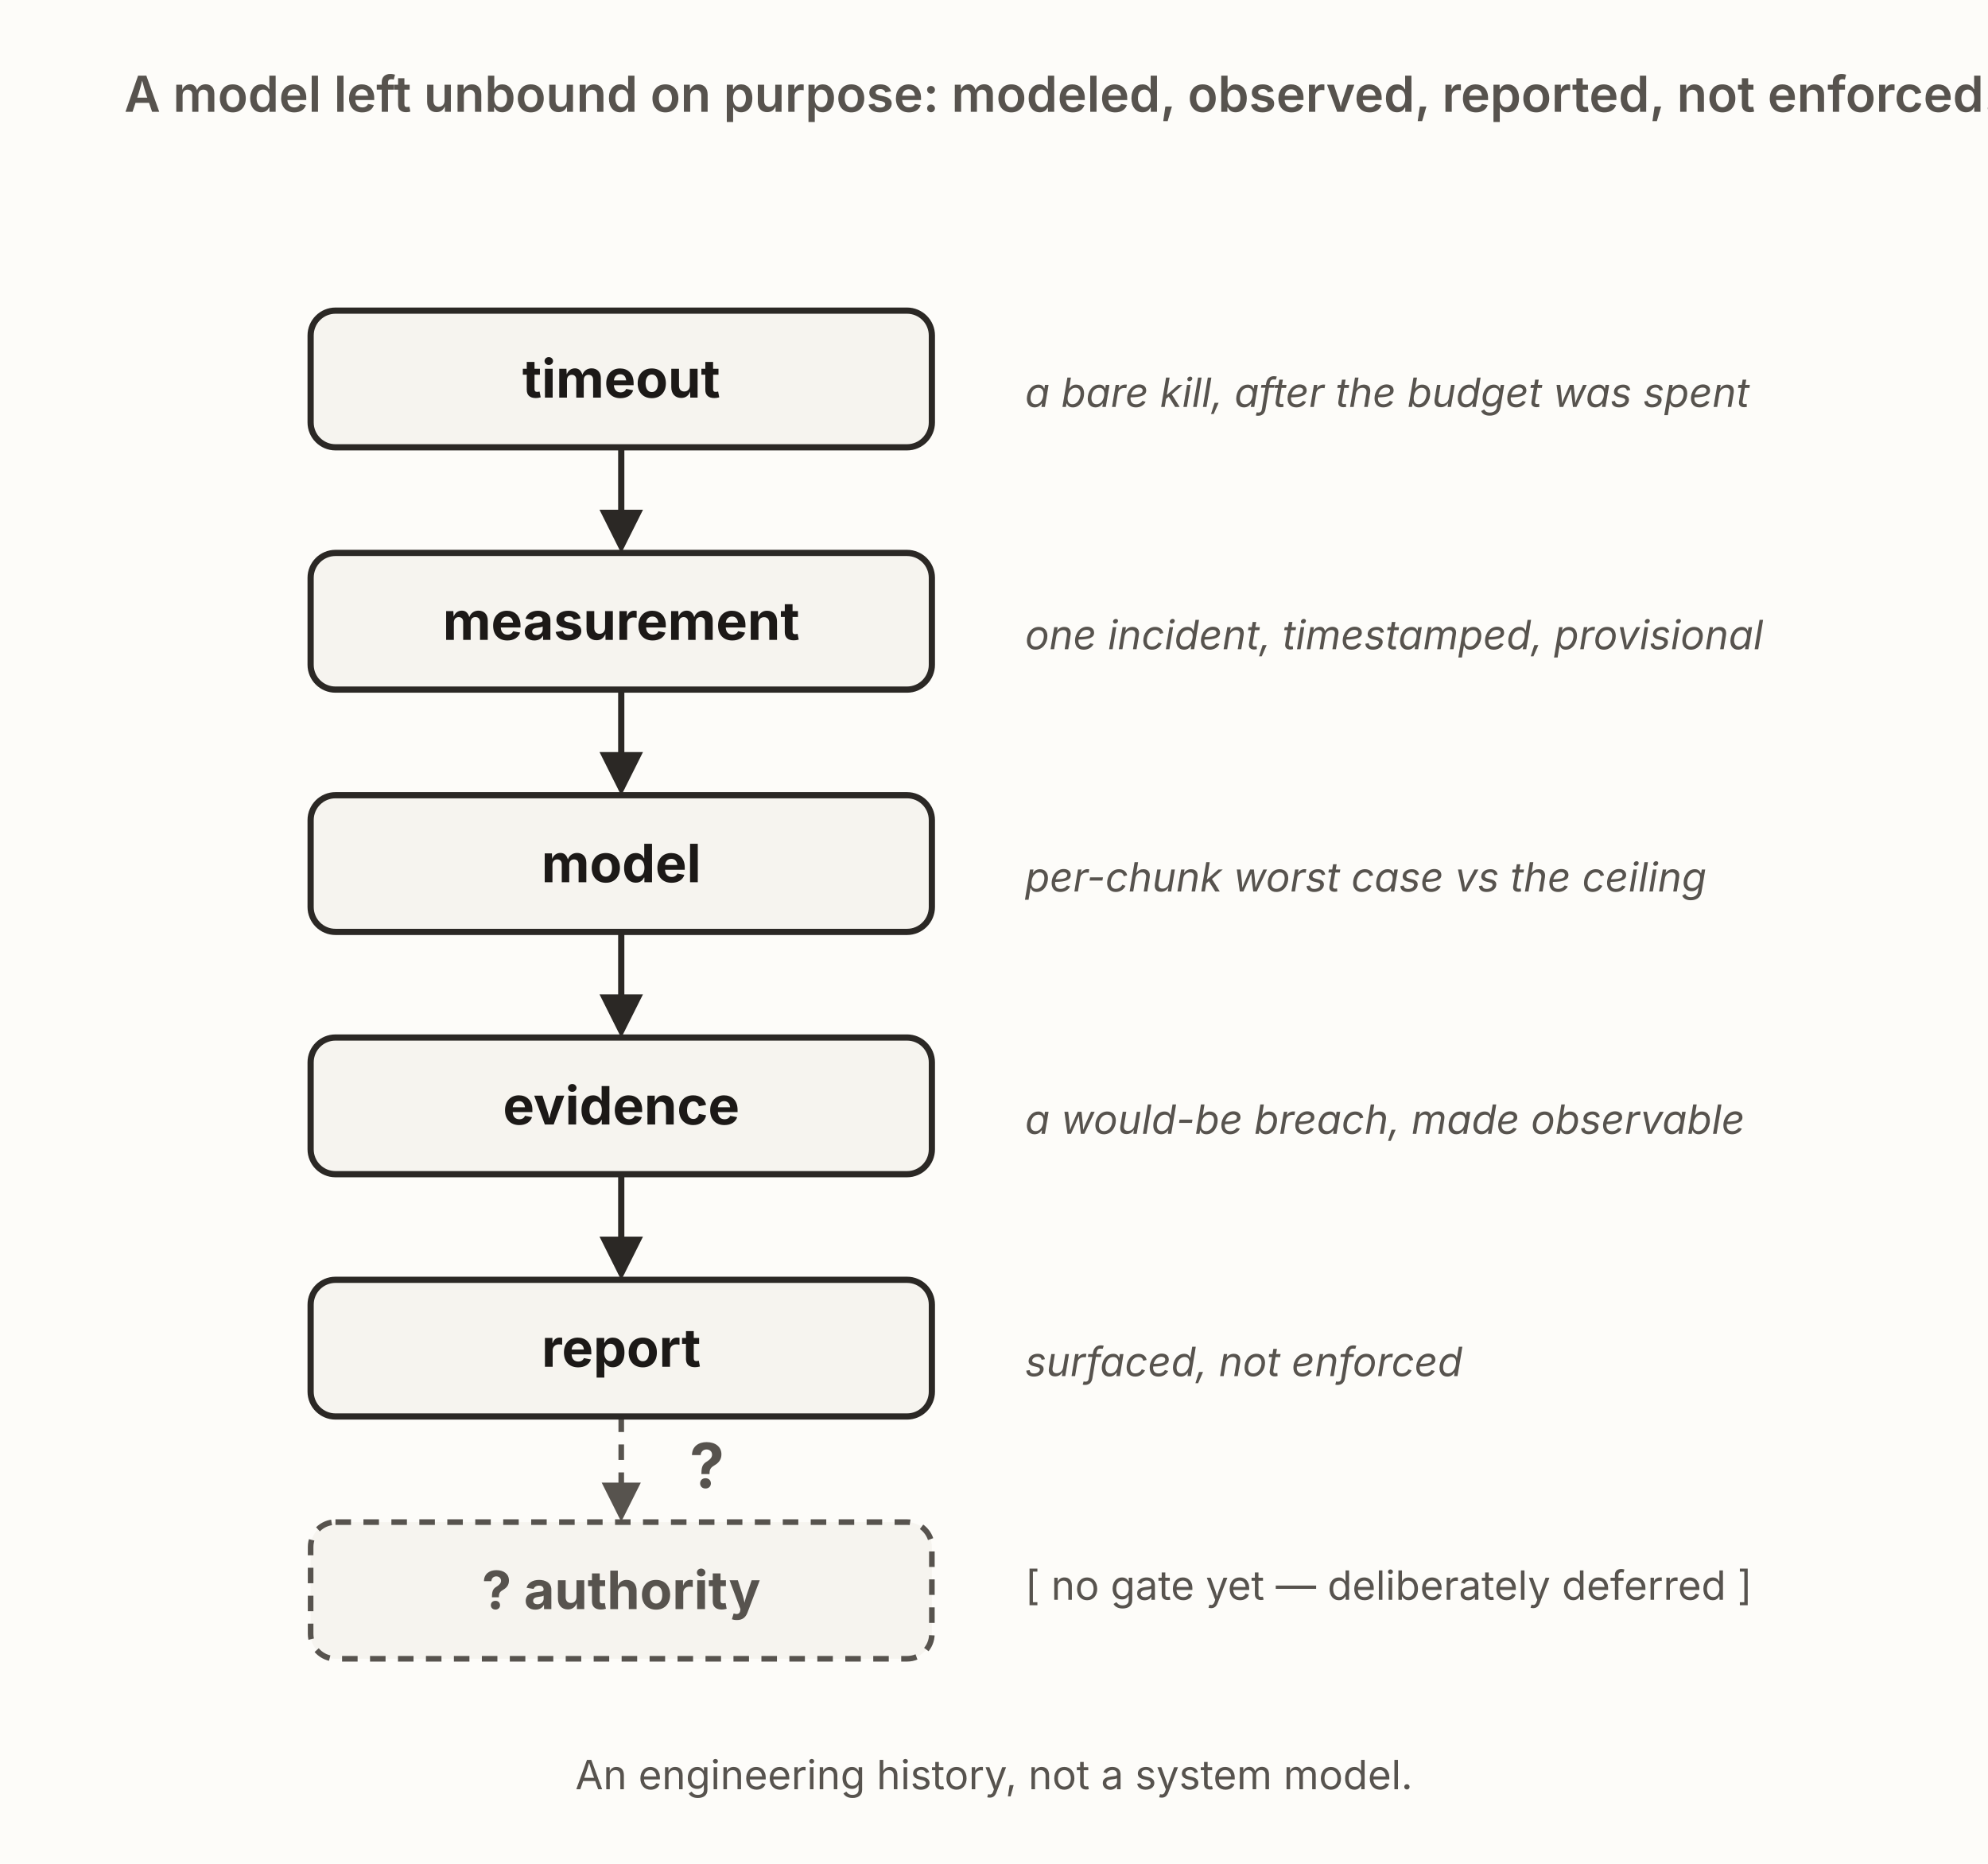
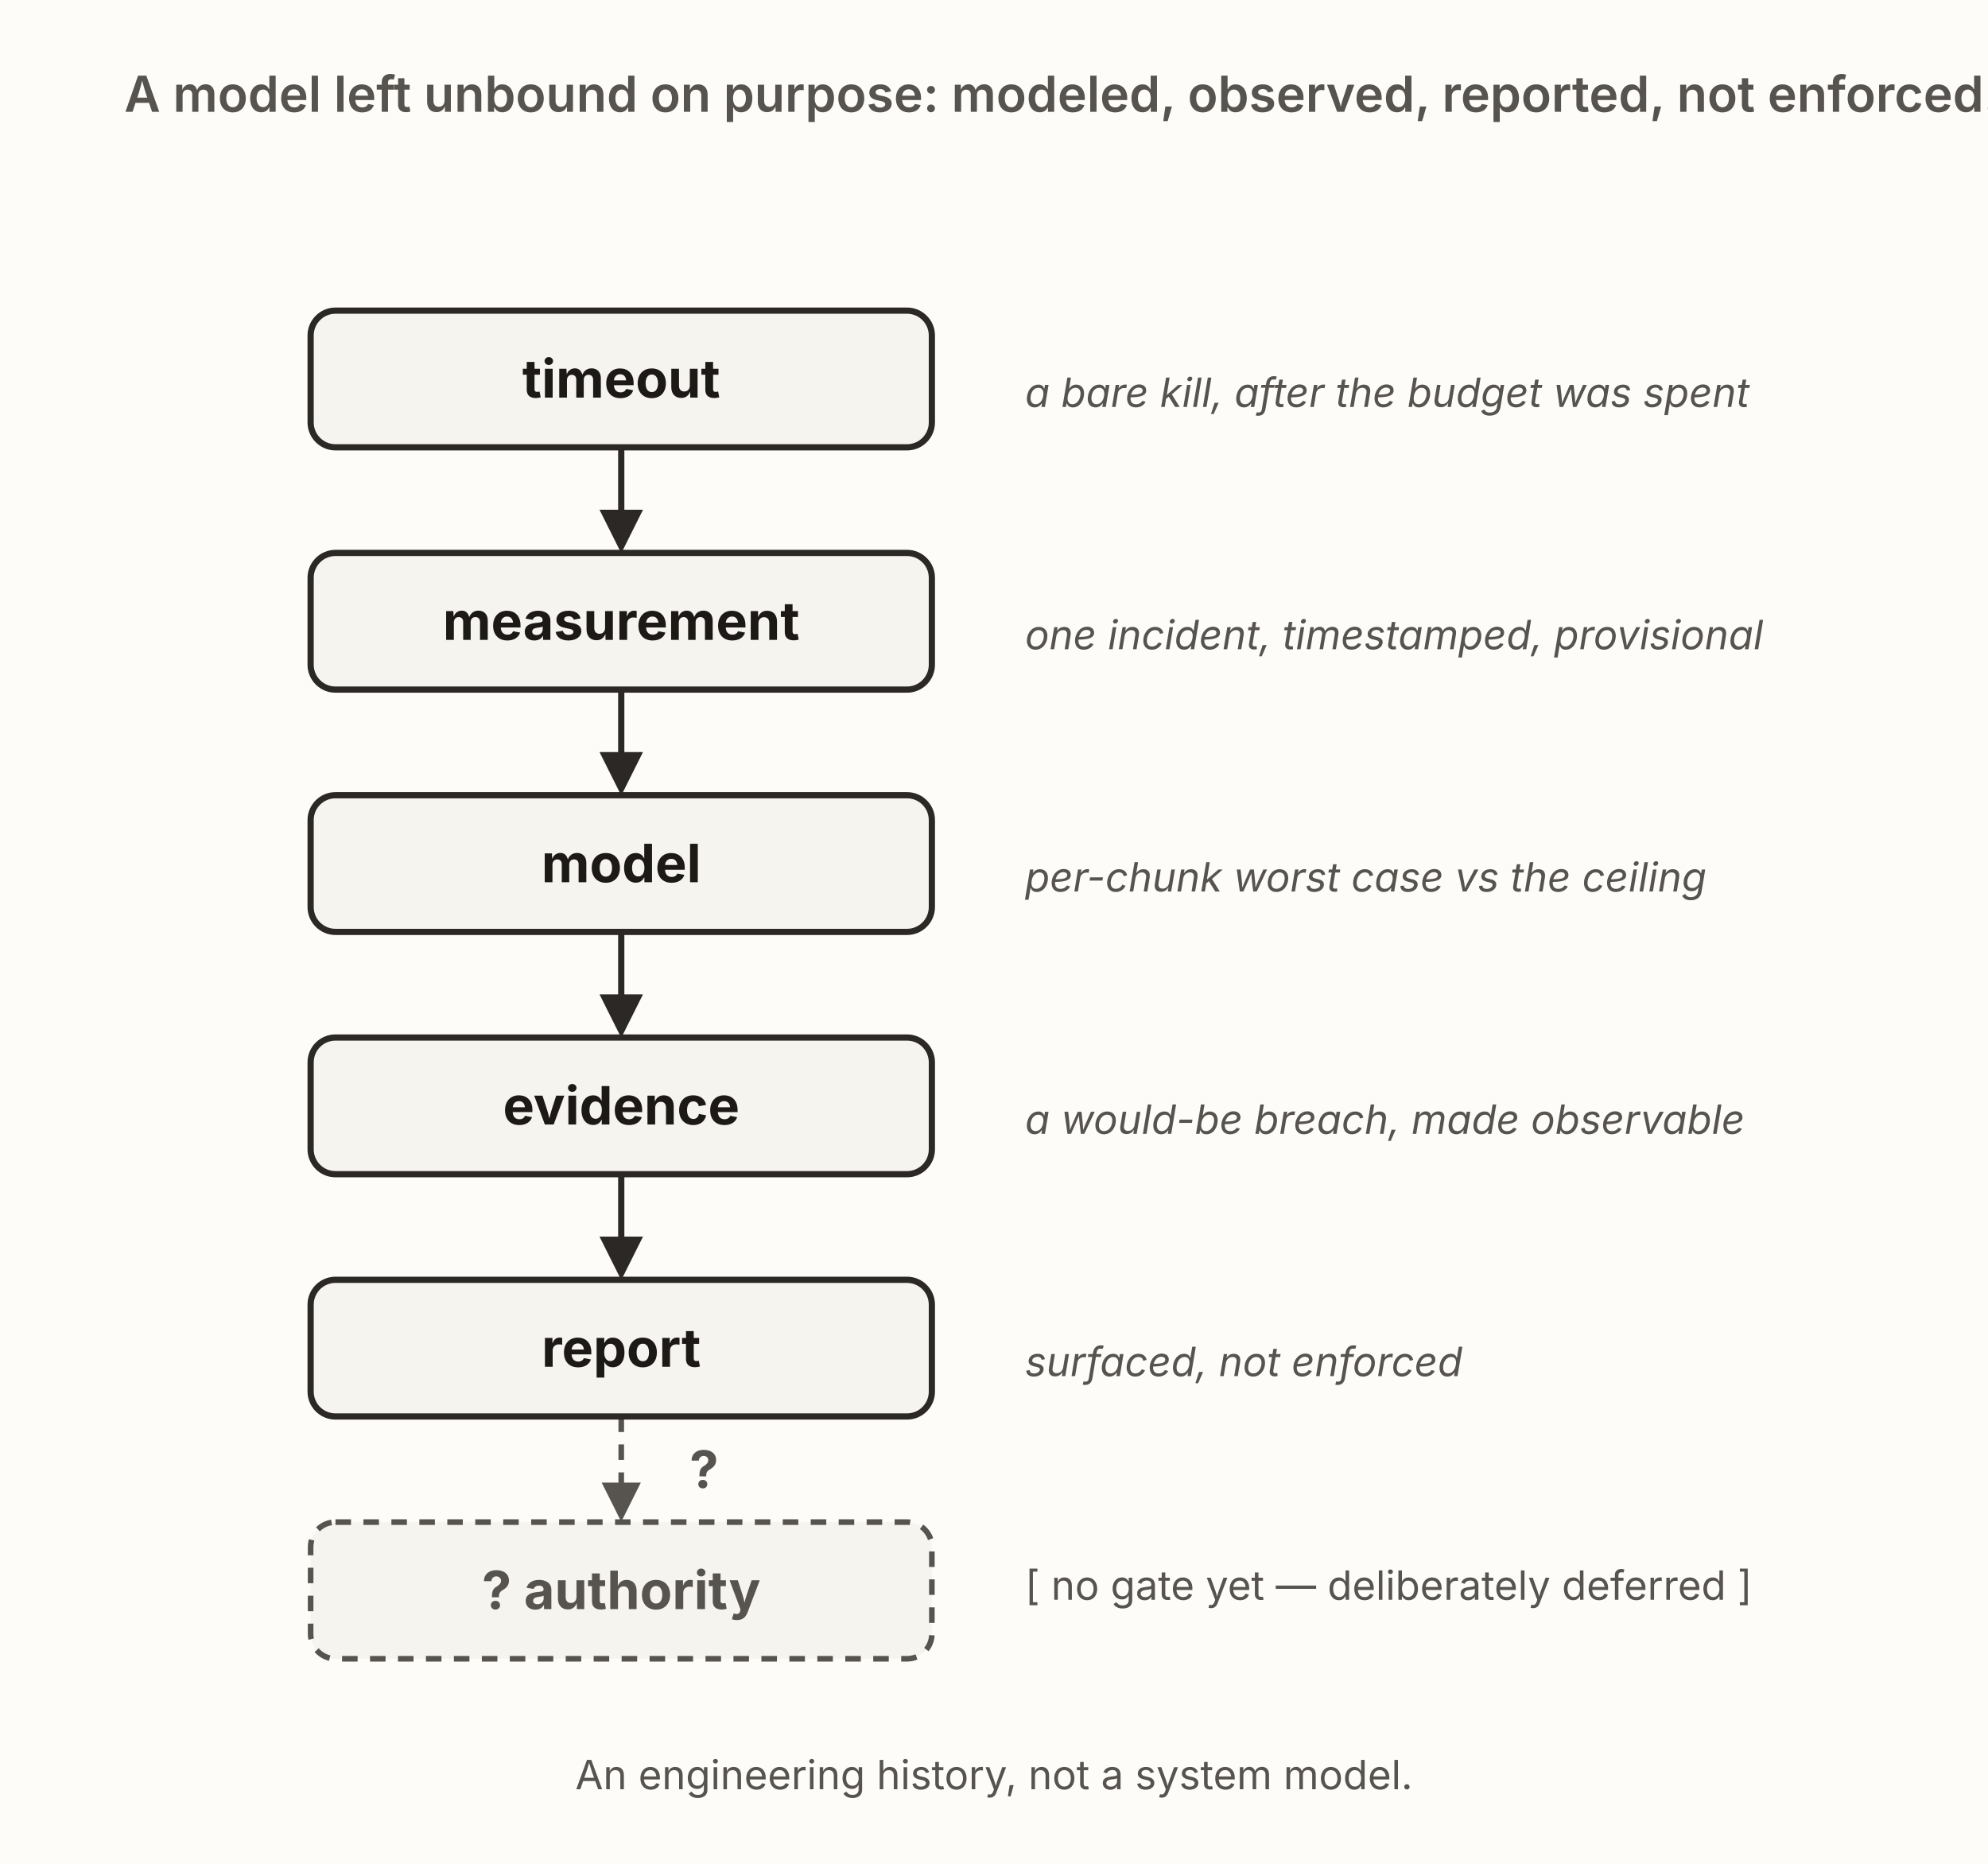
<svg xmlns="http://www.w3.org/2000/svg" viewBox="0 0 640 600" width="640" height="600" role="group" aria-labelledby="mngTitle mngDesc" font-family="'Source Sans 3', -apple-system, 'Segoe UI', sans-serif">
  <defs>
    <marker id="mng-ar" viewBox="0 0 10 10" refX="8.5" refY="5" markerWidth="7" markerHeight="7" orient="auto">
      <path d="M0,0 L10,5 L0,10 z" fill="#2b2825" />
    </marker>
    <marker id="mng-arM" viewBox="0 0 10 10" refX="8.5" refY="5" markerWidth="7" markerHeight="7" orient="auto">
      <path d="M0,0 L10,5 L0,10 z" fill="#57534e" />
    </marker>
  </defs>
  <rect x="0" y="0" width="640" height="600" fill="#fdfcf9" />
  <text x="40" y="36" font-size="16" font-weight="600" fill="#57534e">A model left unbound on purpose: modeled, observed, reported, not enforced.</text>
  <line x1="200" y1="144" x2="200" y2="176" stroke="#2b2825" stroke-width="2" marker-end="url(#mng-ar)" />
  <line x1="200" y1="222" x2="200" y2="254" stroke="#2b2825" stroke-width="2" marker-end="url(#mng-ar)" />
  <line x1="200" y1="300" x2="200" y2="332" stroke="#2b2825" stroke-width="2" marker-end="url(#mng-ar)" />
  <line x1="200" y1="378" x2="200" y2="410" stroke="#2b2825" stroke-width="2" marker-end="url(#mng-ar)" />
  <line x1="200" y1="456" x2="200" y2="488" stroke="#57534e" stroke-width="1.8" stroke-dasharray="5 4" marker-end="url(#mng-arM)" />
  <rect id="timeout" x="100" y="100" width="200" height="44" rx="8" fill="#f6f4ef" stroke="#2b2825" stroke-width="2" />
  <text x="200" y="128" text-anchor="middle" font-size="17" font-weight="700" fill="#1c1917">timeout</text>
  <text x="330" y="131" font-size="13" font-style="italic" fill="#57534e">a bare kill, after the budget was spent</text>
  <rect id="measurement" x="100" y="178" width="200" height="44" rx="8" fill="#f6f4ef" stroke="#2b2825" stroke-width="2" />
  <text x="200" y="206" text-anchor="middle" font-size="17" font-weight="700" fill="#1c1917">measurement</text>
  <text x="330" y="209" font-size="13" font-style="italic" fill="#57534e">one incident, timestamped, provisional</text>
  <rect id="model" x="100" y="256" width="200" height="44" rx="8" fill="#f6f4ef" stroke="#2b2825" stroke-width="2" />
  <text x="200" y="284" text-anchor="middle" font-size="17" font-weight="700" fill="#1c1917">model</text>
  <text x="330" y="287" font-size="13" font-style="italic" fill="#57534e">per-chunk worst case vs the ceiling</text>
  <rect id="evidence" x="100" y="334" width="200" height="44" rx="8" fill="#f6f4ef" stroke="#2b2825" stroke-width="2" />
  <text x="200" y="362" text-anchor="middle" font-size="17" font-weight="700" fill="#1c1917">evidence</text>
  <text x="330" y="365" font-size="13" font-style="italic" fill="#57534e">a would-be breach, made observable</text>
  <rect id="report" x="100" y="412" width="200" height="44" rx="8" fill="#f6f4ef" stroke="#2b2825" stroke-width="2" />
  <text x="200" y="440" text-anchor="middle" font-size="17" font-weight="700" fill="#1c1917">report</text>
  <text x="330" y="443" font-size="13" font-style="italic" fill="#57534e">surfaced, not enforced</text>
  <rect id="authority" x="100" y="490" width="200" height="44" rx="8" fill="#f6f4ef" stroke="#57534e" stroke-width="1.8" stroke-dasharray="5 4" />
  <text x="200" y="518" text-anchor="middle" font-size="17" font-weight="700" fill="#57534e">? authority</text>
  <text x="330" y="515" font-size="13" fill="#57534e">[ no gate yet — deliberately deferred ]</text>
-   <text x="222" y="479" font-size="20" font-weight="700" fill="#57534e">?</text>
+   <text x="222" y="479" font-size="16.64" font-weight="700" fill="#57534e">?</text>
  <text x="320" y="576" text-anchor="middle" font-size="13" fill="#57534e">An engineering history, not a system model.</text>
</svg>
